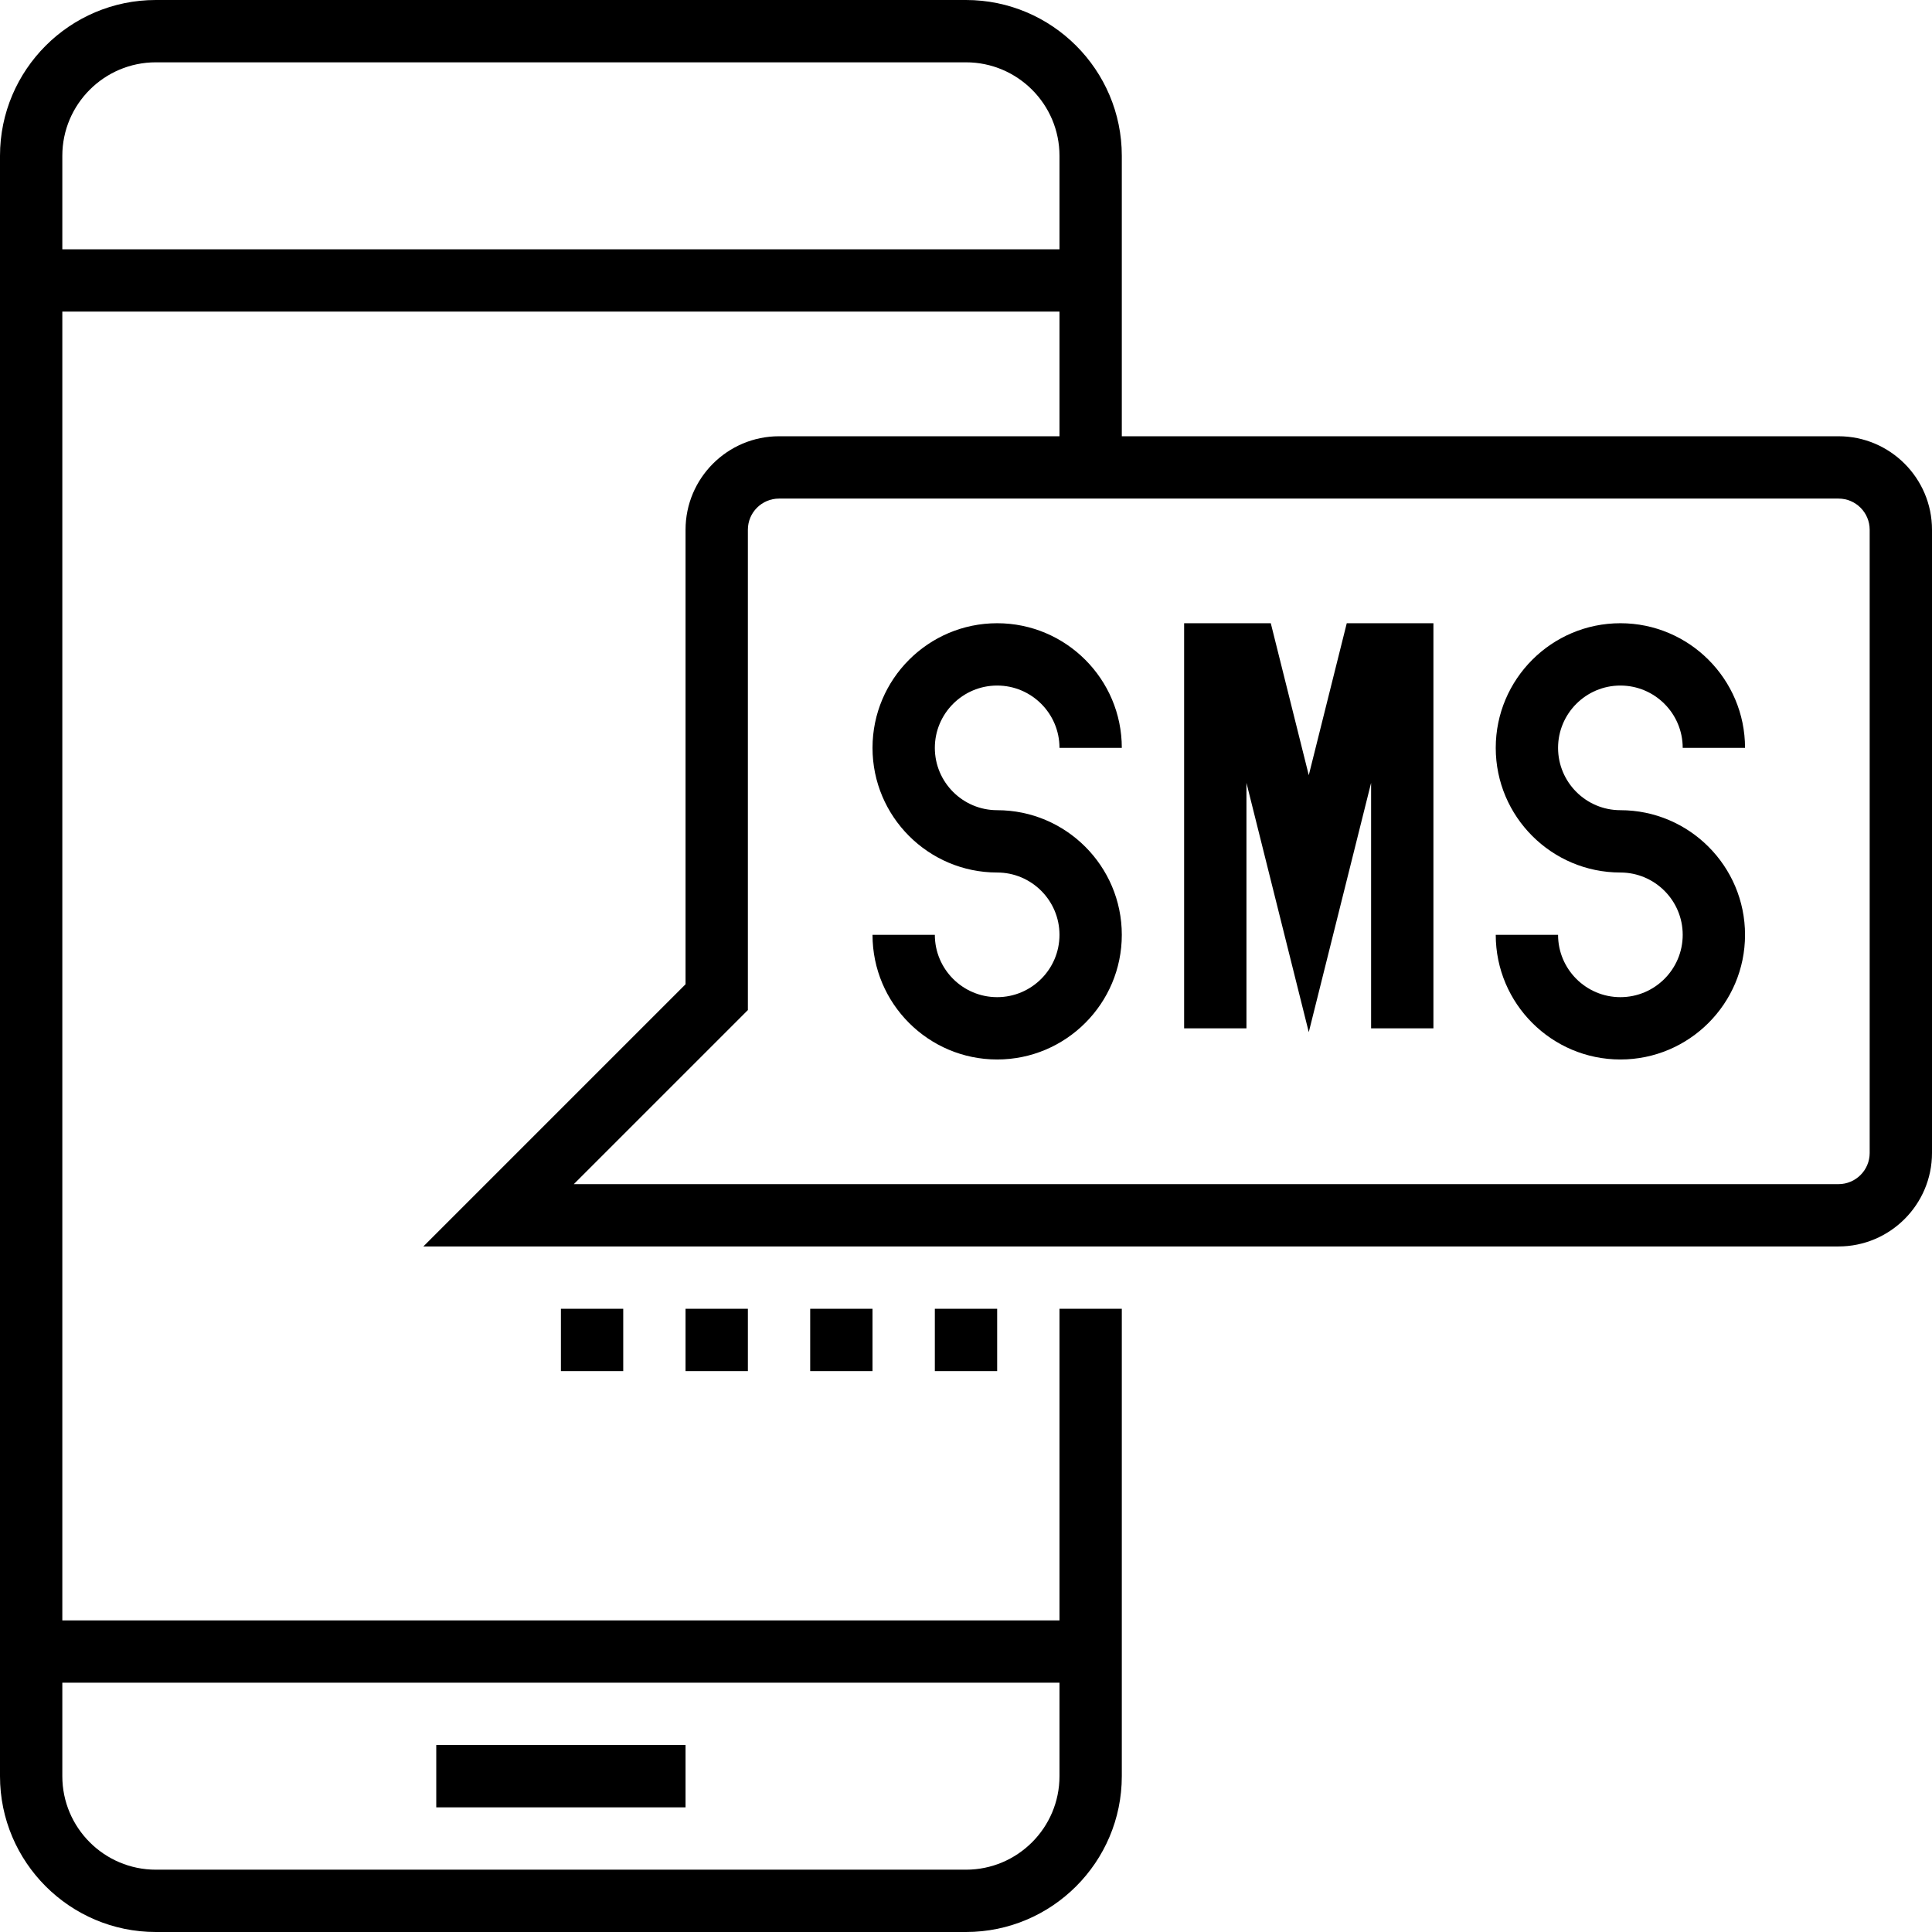
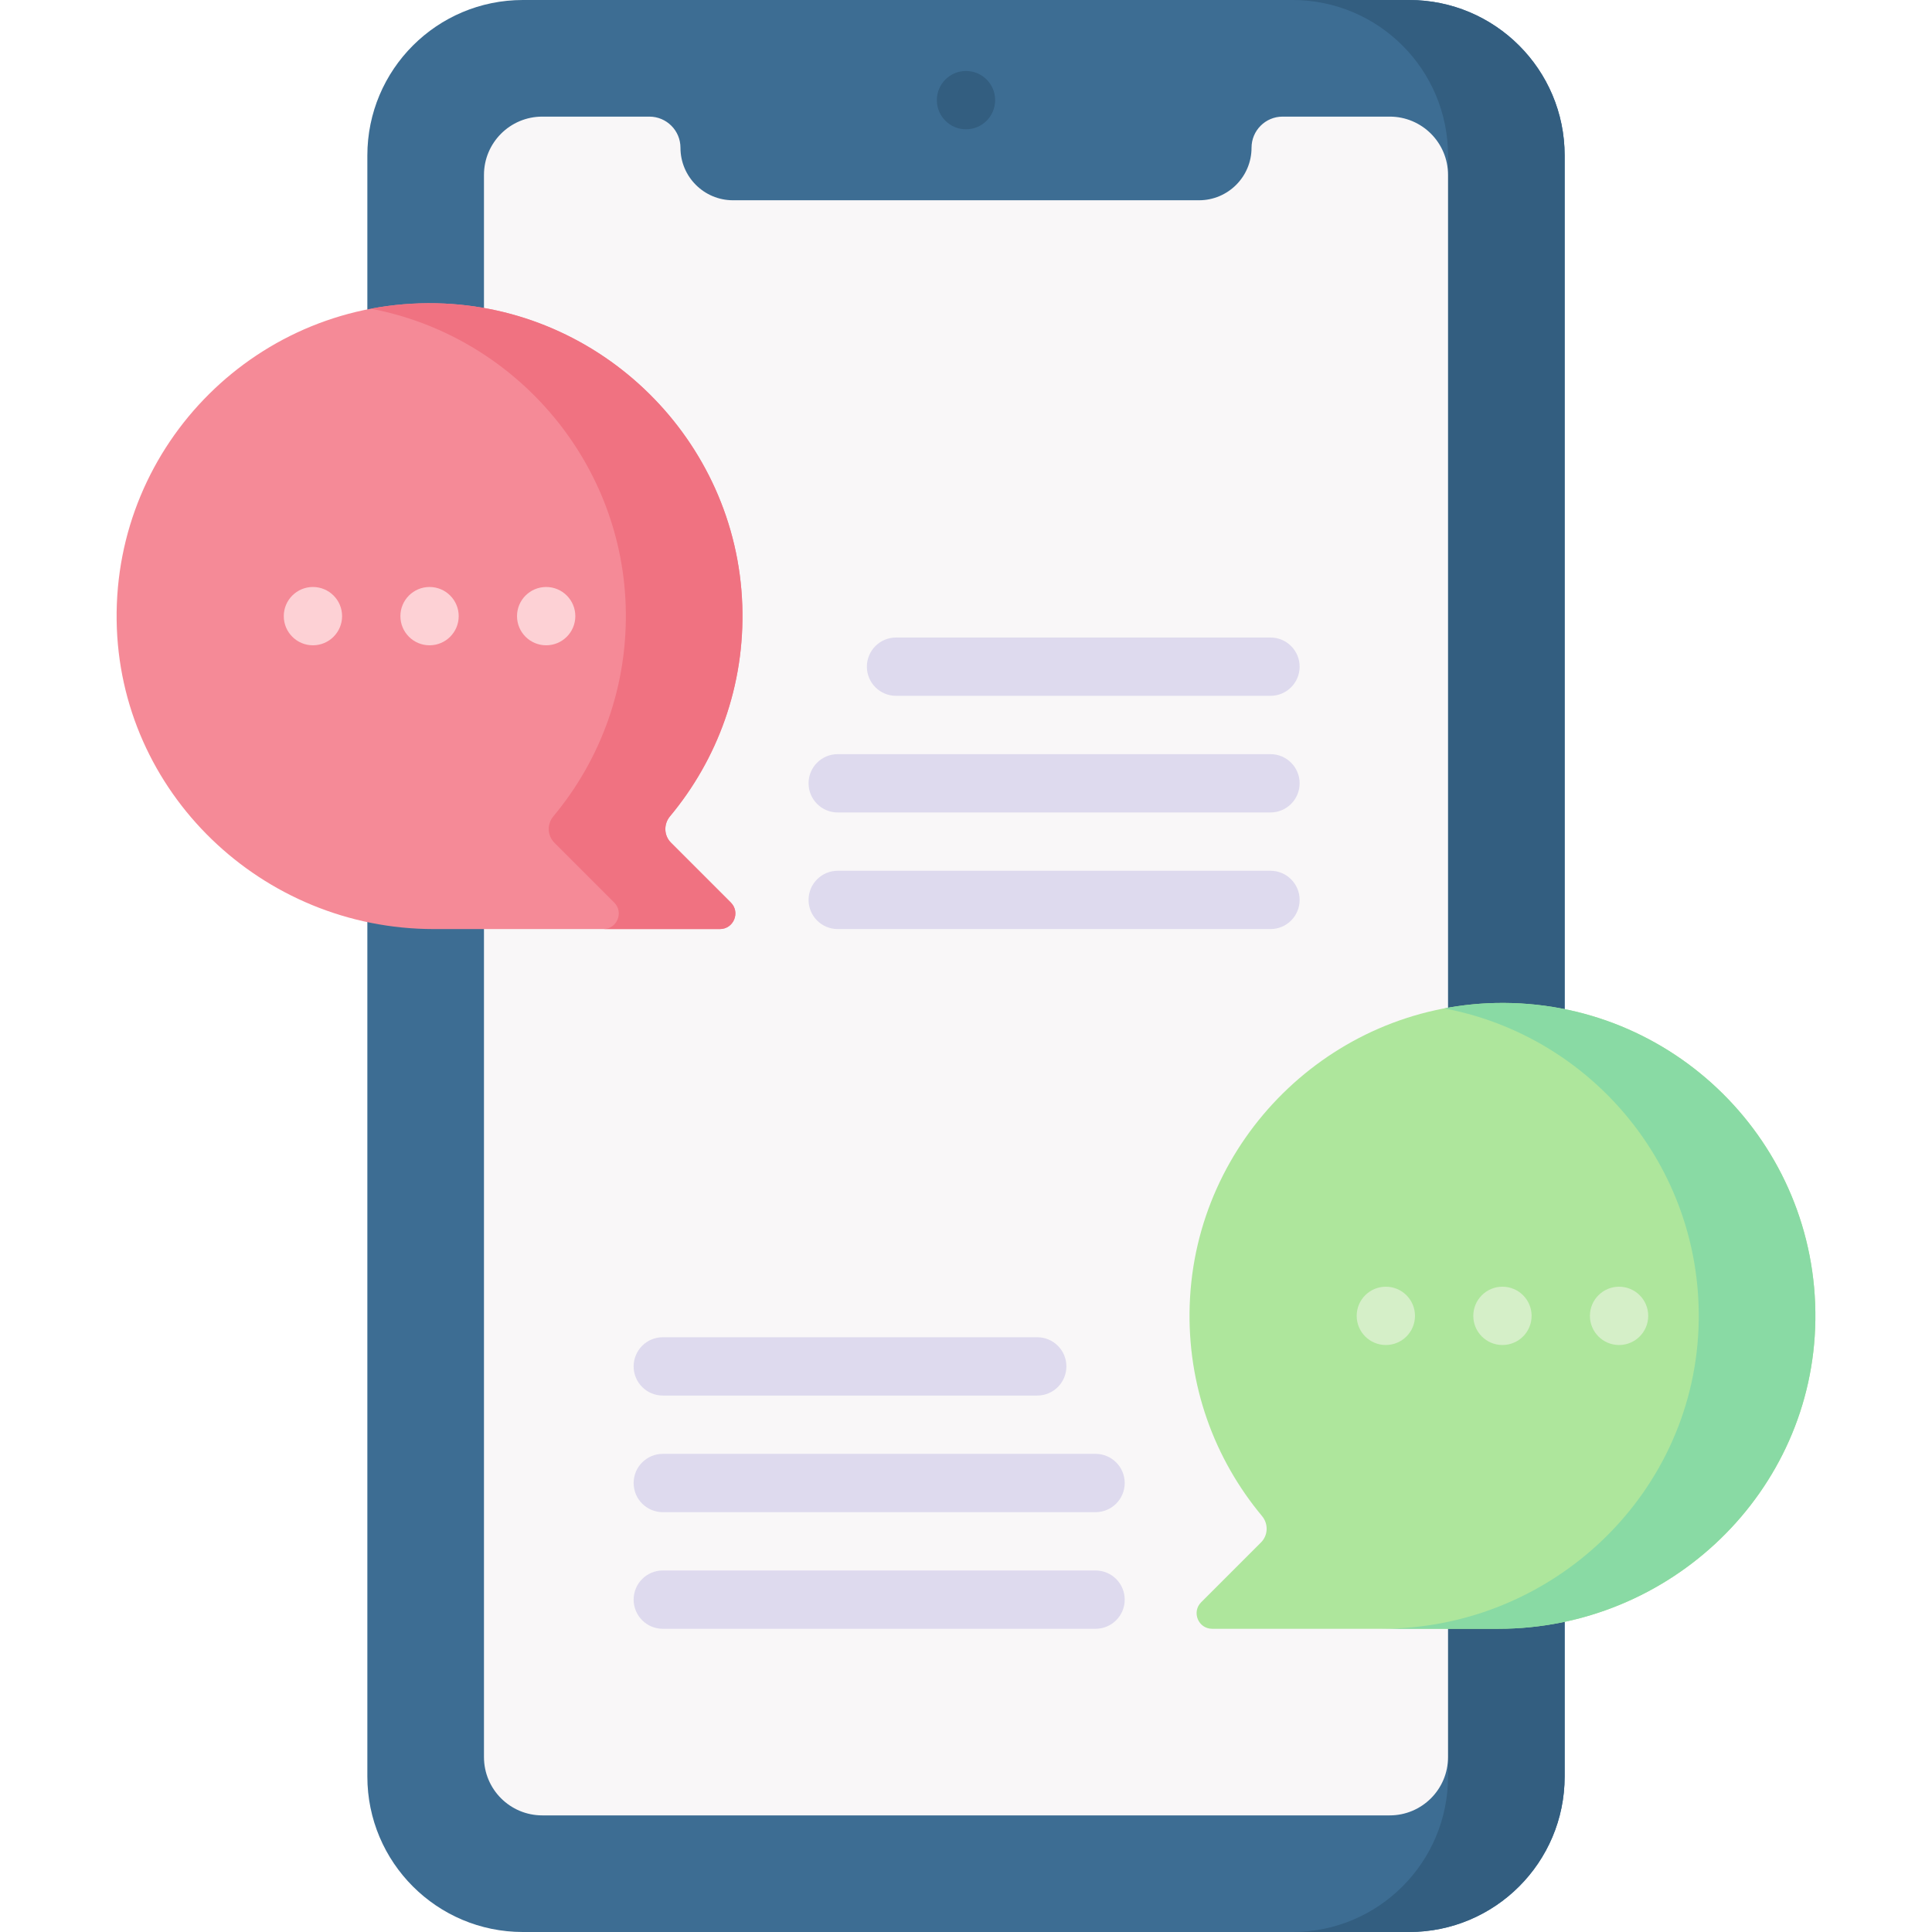
- <svg xmlns="http://www.w3.org/2000/svg" version="1.1" id="Capa_1" x="0px" y="0px" viewBox="0 0 496 496" style="enable-background:new 0 0 496 496;" xml:space="preserve">
+ <svg xmlns="http://www.w3.org/2000/svg" id="Capa_1" enable-background="new 0 0 512 512" height="512" viewBox="0 0 512 512" width="512">
  <g>
    <g>
-       <path d="M472,112H288V40c0-22.056-17.944-40-40-40H40C17.944,0,0,17.944,0,40v416c0,22.056,17.944,40,40,40h208    c22.056,0,40-17.944,40-40V336h-16v80H16V80h256v32h-72c-13.232,0-24,10.768-24,24v116.688L108.688,320H472    c13.232,0,24-10.768,24-24V136C496,122.768,485.232,112,472,112z M272,432v24c0,13.232-10.768,24-24,24H40    c-13.232,0-24-10.768-24-24v-24H272z M16,64V40c0-13.232,10.768-24,24-24h208c13.232,0,24,10.768,24,24v24H16z M480,296    c0,4.416-3.584,8-8,8H147.312L192,259.312V136c0-4.416,3.584-8,8-8h272c4.416,0,8,3.584,8,8V296z" />
+       <g>
+         <path d="m373.441 512h-234.882c-22.758 0-41.207-18.449-41.207-41.207v-429.586c0-22.758 18.449-41.207 41.207-41.207h234.881c22.758 0 41.207 18.449 41.207 41.207v429.586c.001 22.758-18.448 41.207-41.206 41.207z" fill="#3d6d93" />
+         <path d="m373.441 0h-30.905c22.758 0 41.207 18.449 41.207 41.207v429.586c0 22.758-18.449 41.207-41.207 41.207h30.905c22.758 0 41.207-18.449 41.207-41.207v-429.586c0-22.758-18.449-41.207-41.207-41.207z" fill="#335e80" />
+         <path d="m331.67 39.147c0 7.692-6.235 13.927-13.927 13.927h-123.486c-7.692 0-13.927-6.235-13.927-13.927 0-4.552-3.69-8.241-8.241-8.241h-28.379c-8.534 0-15.453 6.918-15.453 15.453v419.284c0 8.534 6.918 15.453 15.453 15.453h224.58c8.534 0 15.453-6.918 15.453-15.453v-419.285c0-8.534-6.918-15.453-15.453-15.453h-28.379c-4.551 0-8.241 3.69-8.241 8.242z" fill="#f9f7f8" />
+       </g>
+       <circle cx="256" cy="26.537" fill="#335e80" r="7.726" />
+     </g>
+     <g>
+       <g>
+         <path d="m177.556 216.331c12.561-15.067 19.89-34.646 19.158-55.961-1.5-43.725-37.318-79.059-81.059-79.997-47.013-1.008-85.37 37.116-84.743 84.044.609 45.54 38.494 81.795 84.038 81.795h75.81c3.671 0 5.51-4.439 2.914-7.035l-15.852-15.852c-1.902-1.902-1.99-4.926-.266-6.994z" fill="#f58a97" />
+         <path d="m177.823 223.327c-1.904-1.904-1.991-4.928-.267-6.996 12.561-15.067 19.89-34.646 19.158-55.961-1.5-43.725-37.318-79.059-81.059-79.997-5.945-.127-11.75.375-17.356 1.438 37.364 7.075 66.168 39.45 67.51 78.559.731 21.314-6.597 40.894-19.158 55.961-1.724 2.068-1.637 5.092.267 6.996l15.852 15.852c2.596 2.596.757 7.035-2.914 7.035h30.905c3.671 0 5.51-4.439 2.914-7.035z" fill="#f07281" />
+         <g fill="#fdd1d5">
+           <circle cx="113.835" cy="163.284" r="7.726" />
+           <circle cx="144.74" cy="163.284" r="7.726" />
+           <circle cx="82.93" cy="163.284" r="7.726" />
+         </g>
+       </g>
+       <g>
+         <g>
+           <path d="m336.691 246.213h-114.687c-4.267 0-7.726-3.459-7.726-7.726s3.459-7.726 7.726-7.726h114.687c4.267 0 7.726 3.459 7.726 7.726s-3.459 7.726-7.726 7.726z" fill="#dedaee" />
+         </g>
+         <g>
+           <path d="m336.691 215.308h-114.687c-4.267 0-7.726-3.459-7.726-7.726s3.459-7.726 7.726-7.726h114.687c4.267 0 7.726 3.459 7.726 7.726.001 4.267-3.459 7.726-7.726 7.726z" fill="#dedaee" />
+         </g>
+         <g>
+           <path d="m336.691 184.402h-99.234c-4.267 0-7.726-3.459-7.726-7.726s3.459-7.726 7.726-7.726h99.234c4.267 0 7.726 3.459 7.726 7.726s-3.459 7.726-7.726 7.726z" fill="#dedaee" />
+         </g>
+       </g>
+     </g>
+     <g>
+       <g>
+         <g>
+           <path d="m290.333 431.646h-114.687c-4.267 0-7.726-3.459-7.726-7.726s3.459-7.726 7.726-7.726h114.687c4.267 0 7.726 3.459 7.726 7.726s-3.459 7.726-7.726 7.726z" fill="#dedaee" />
+         </g>
+         <g>
+           <path d="m290.333 400.74h-114.687c-4.267 0-7.726-3.459-7.726-7.726s3.459-7.726 7.726-7.726h114.687c4.267 0 7.726 3.459 7.726 7.726s-3.459 7.726-7.726 7.726z" fill="#dedaee" />
+         </g>
+         <g>
+           <path d="m274.88 369.835h-99.234c-4.267 0-7.726-3.459-7.726-7.726s3.459-7.726 7.726-7.726h99.234c4.267 0 7.726 3.459 7.726 7.726.001 4.267-3.459 7.726-7.726 7.726z" fill="#dedaee" />
+         </g>
+       </g>
+       <g>
+         <path d="m334.444 401.764c-12.561-15.067-19.89-34.646-19.158-55.961 1.5-43.725 37.318-79.059 81.059-79.997 47.013-1.008 85.37 37.117 84.743 84.044-.609 45.54-38.494 81.795-84.038 81.795h-75.81c-3.671 0-5.51-4.439-2.914-7.035l15.852-15.852c1.902-1.902 1.99-4.926.266-6.994z" fill="#aee69c" />
+         <path d="m396.344 265.806c-4.617.099-9.139.603-13.549 1.438 38.732 7.341 67.934 41.613 67.387 82.606-.609 45.54-38.494 81.795-84.038 81.795h30.905c45.544 0 83.43-36.255 84.038-81.795.627-46.927-37.73-85.052-84.743-84.044z" fill="#89daa4" />
+         <g fill="#d5efc8">
+           <circle cx="398.165" cy="348.716" r="7.726" />
+           <circle cx="367.26" cy="348.716" r="7.726" />
+           <circle cx="429.07" cy="348.716" r="7.726" />
+         </g>
+       </g>
    </g>
  </g>
-   <g>
-     <g>
-       <path d="M416,208c-8.824,0-16-7.176-16-16c0-8.824,7.176-16,16-16c8.824,0,16,7.176,16,16h16c0-17.648-14.352-32-32-32    s-32,14.352-32,32s14.352,32,32,32c8.824,0,16,7.176,16,16c0,8.824-7.176,16-16,16c-8.824,0-16-7.176-16-16h-16    c0,17.648,14.352,32,32,32s32-14.352,32-32S433.648,208,416,208z" />
-     </g>
-   </g>
-   <g>
-     <g>
-       <path d="M256,208c-8.824,0-16-7.176-16-16c0-8.824,7.176-16,16-16c8.824,0,16,7.176,16,16h16c0-17.648-14.352-32-32-32    s-32,14.352-32,32s14.352,32,32,32c8.824,0,16,7.176,16,16c0,8.824-7.176,16-16,16c-8.824,0-16-7.176-16-16h-16    c0,17.648,14.352,32,32,32s32-14.352,32-32S273.648,208,256,208z" />
-     </g>
-   </g>
-   <g>
-     <g>
-       <polygon points="345.752,160 336,199.016 326.248,160 304,160 304,264 320,264 320,200.984 336,264.984 352,200.984 352,264     368,264 368,160   " />
-     </g>
-   </g>
-   <g>
-     <g>
-       <rect x="112" y="448" width="64" height="16" />
-     </g>
-   </g>
-   <g>
-     <g>
-       <rect x="240" y="336" width="16" height="16" />
-     </g>
-   </g>
-   <g>
-     <g>
-       <rect x="208" y="336" width="16" height="16" />
-     </g>
-   </g>
-   <g>
-     <g>
-       <rect x="176" y="336" width="16" height="16" />
-     </g>
-   </g>
-   <g>
-     <g>
-       <rect x="144" y="336" width="16" height="16" />
-     </g>
-   </g>
-   <g>
- </g>
-   <g>
- </g>
-   <g>
- </g>
-   <g>
- </g>
-   <g>
- </g>
-   <g>
- </g>
-   <g>
- </g>
-   <g>
- </g>
-   <g>
- </g>
-   <g>
- </g>
-   <g>
- </g>
-   <g>
- </g>
-   <g>
- </g>
-   <g>
- </g>
-   <g>
- </g>
</svg>
